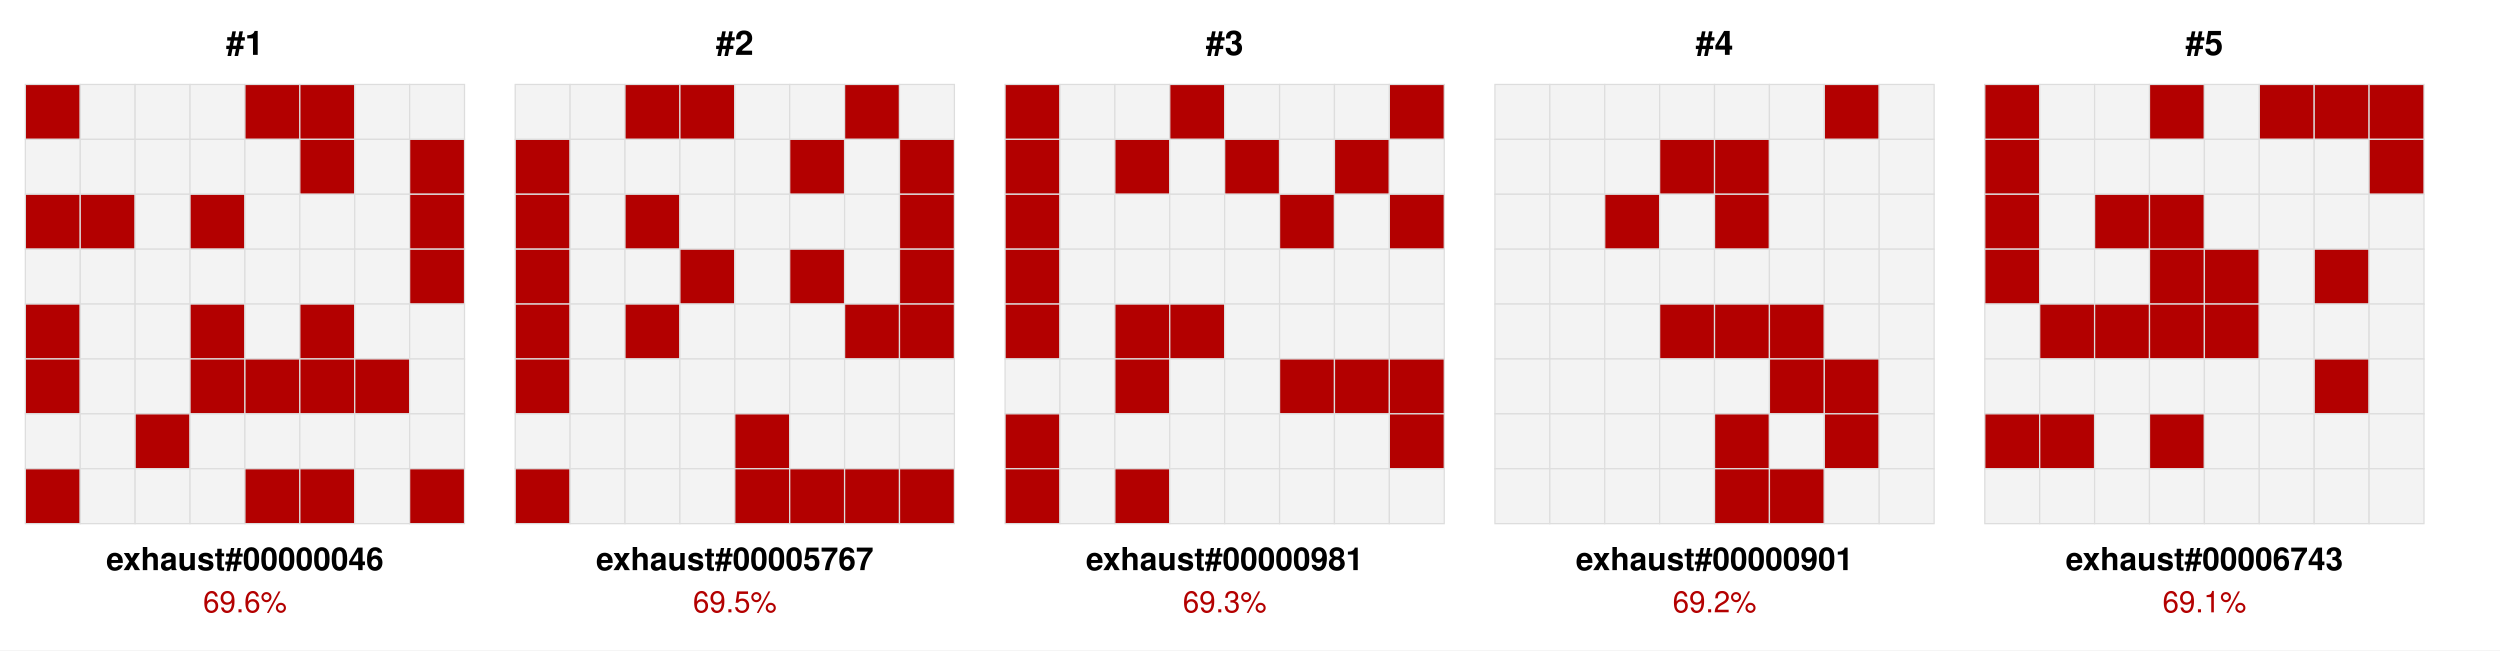
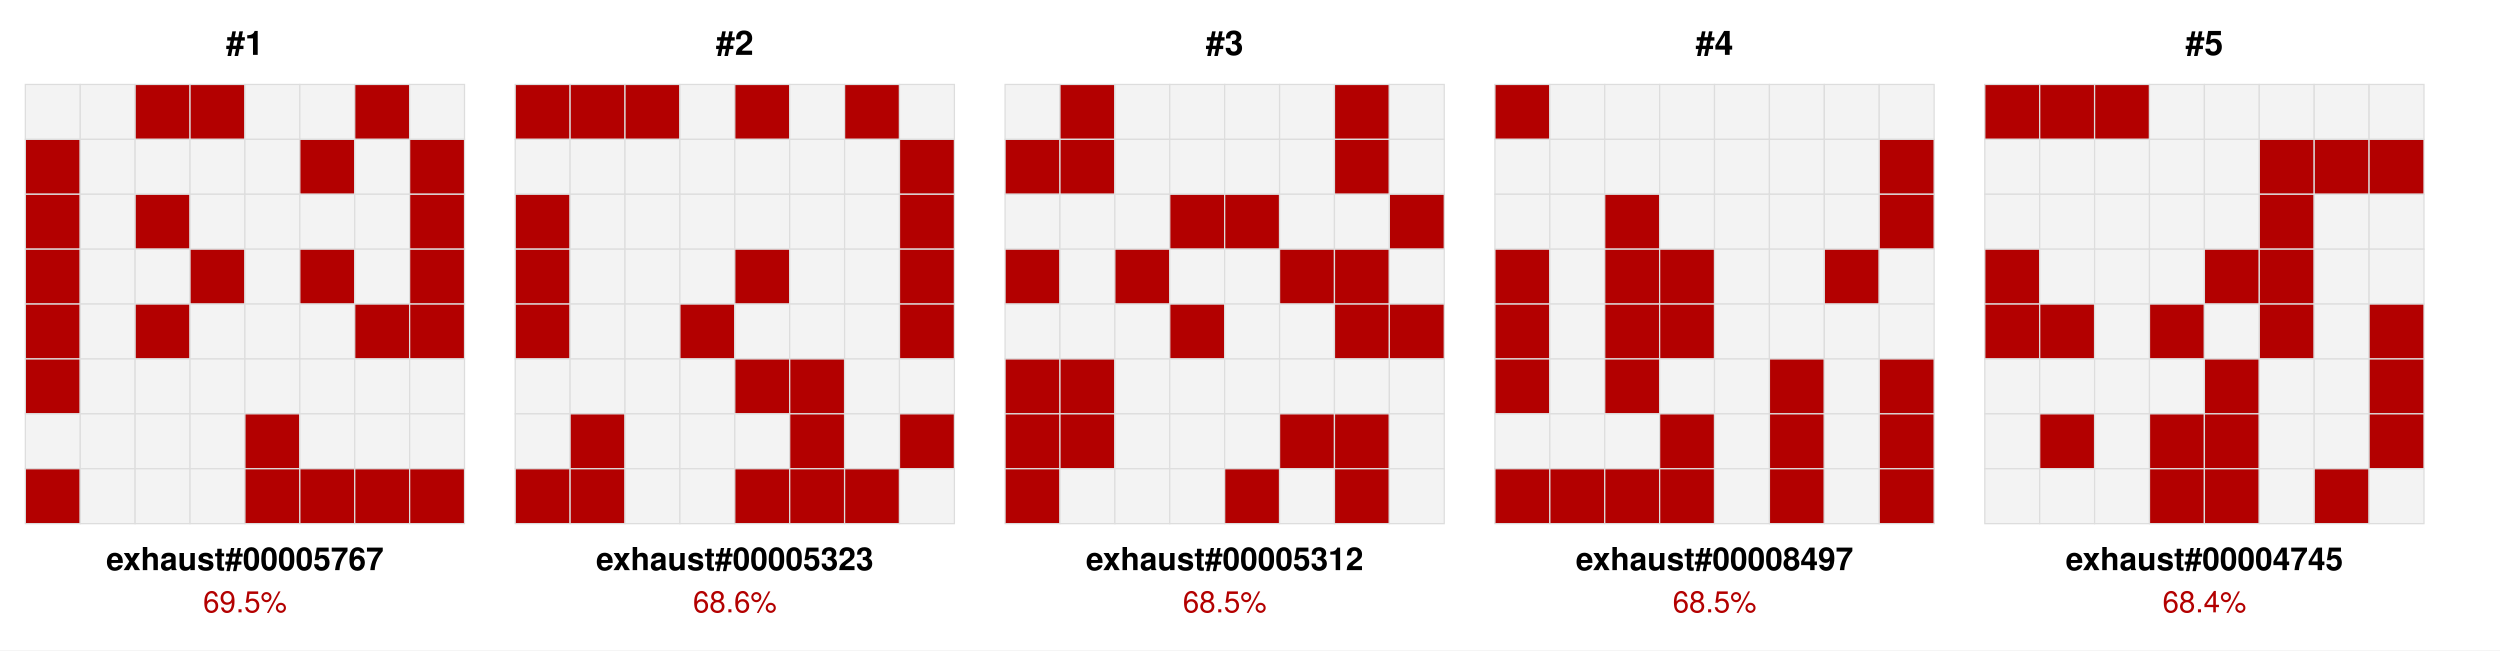
<svg xmlns="http://www.w3.org/2000/svg" width="1184" height="308" viewBox="0 0 1184 308" font-family="Helvetica,Arial,sans-serif">
  <rect width="1184" height="308" fill="white" />
  <text x="116.0" y="26" text-anchor="middle" font-size="16" font-weight="bold">#1</text>
-   <rect x="12" y="40" width="26" height="26" fill="#b30000" stroke="#ddd" stroke-width="0.6" />
+   <rect x="12" y="40" width="26" height="26" fill="#f3f3f3" stroke="#ddd" stroke-width="0.6" />
  <rect x="38" y="40" width="26" height="26" fill="#f3f3f3" stroke="#ddd" stroke-width="0.6" />
-   <rect x="64" y="40" width="26" height="26" fill="#f3f3f3" stroke="#ddd" stroke-width="0.6" />
-   <rect x="90" y="40" width="26" height="26" fill="#f3f3f3" stroke="#ddd" stroke-width="0.6" />
-   <rect x="116" y="40" width="26" height="26" fill="#b30000" stroke="#ddd" stroke-width="0.6" />
-   <rect x="142" y="40" width="26" height="26" fill="#b30000" stroke="#ddd" stroke-width="0.6" />
-   <rect x="168" y="40" width="26" height="26" fill="#f3f3f3" stroke="#ddd" stroke-width="0.6" />
+   <rect x="64" y="40" width="26" height="26" fill="#b30000" stroke="#ddd" stroke-width="0.6" />
+   <rect x="90" y="40" width="26" height="26" fill="#b30000" stroke="#ddd" stroke-width="0.6" />
+   <rect x="116" y="40" width="26" height="26" fill="#f3f3f3" stroke="#ddd" stroke-width="0.6" />
+   <rect x="142" y="40" width="26" height="26" fill="#f3f3f3" stroke="#ddd" stroke-width="0.6" />
+   <rect x="168" y="40" width="26" height="26" fill="#b30000" stroke="#ddd" stroke-width="0.6" />
  <rect x="194" y="40" width="26" height="26" fill="#f3f3f3" stroke="#ddd" stroke-width="0.6" />
-   <rect x="12" y="66" width="26" height="26" fill="#f3f3f3" stroke="#ddd" stroke-width="0.6" />
+   <rect x="12" y="66" width="26" height="26" fill="#b30000" stroke="#ddd" stroke-width="0.6" />
  <rect x="38" y="66" width="26" height="26" fill="#f3f3f3" stroke="#ddd" stroke-width="0.6" />
  <rect x="64" y="66" width="26" height="26" fill="#f3f3f3" stroke="#ddd" stroke-width="0.6" />
  <rect x="90" y="66" width="26" height="26" fill="#f3f3f3" stroke="#ddd" stroke-width="0.6" />
  <rect x="116" y="66" width="26" height="26" fill="#f3f3f3" stroke="#ddd" stroke-width="0.6" />
  <rect x="142" y="66" width="26" height="26" fill="#b30000" stroke="#ddd" stroke-width="0.6" />
  <rect x="168" y="66" width="26" height="26" fill="#f3f3f3" stroke="#ddd" stroke-width="0.6" />
  <rect x="194" y="66" width="26" height="26" fill="#b30000" stroke="#ddd" stroke-width="0.6" />
  <rect x="12" y="92" width="26" height="26" fill="#b30000" stroke="#ddd" stroke-width="0.6" />
-   <rect x="38" y="92" width="26" height="26" fill="#b30000" stroke="#ddd" stroke-width="0.6" />
-   <rect x="64" y="92" width="26" height="26" fill="#f3f3f3" stroke="#ddd" stroke-width="0.6" />
-   <rect x="90" y="92" width="26" height="26" fill="#b30000" stroke="#ddd" stroke-width="0.6" />
+   <rect x="38" y="92" width="26" height="26" fill="#f3f3f3" stroke="#ddd" stroke-width="0.6" />
+   <rect x="64" y="92" width="26" height="26" fill="#b30000" stroke="#ddd" stroke-width="0.6" />
+   <rect x="90" y="92" width="26" height="26" fill="#f3f3f3" stroke="#ddd" stroke-width="0.6" />
  <rect x="116" y="92" width="26" height="26" fill="#f3f3f3" stroke="#ddd" stroke-width="0.6" />
  <rect x="142" y="92" width="26" height="26" fill="#f3f3f3" stroke="#ddd" stroke-width="0.6" />
  <rect x="168" y="92" width="26" height="26" fill="#f3f3f3" stroke="#ddd" stroke-width="0.6" />
  <rect x="194" y="92" width="26" height="26" fill="#b30000" stroke="#ddd" stroke-width="0.6" />
-   <rect x="12" y="118" width="26" height="26" fill="#f3f3f3" stroke="#ddd" stroke-width="0.6" />
+   <rect x="12" y="118" width="26" height="26" fill="#b30000" stroke="#ddd" stroke-width="0.6" />
  <rect x="38" y="118" width="26" height="26" fill="#f3f3f3" stroke="#ddd" stroke-width="0.6" />
  <rect x="64" y="118" width="26" height="26" fill="#f3f3f3" stroke="#ddd" stroke-width="0.6" />
-   <rect x="90" y="118" width="26" height="26" fill="#f3f3f3" stroke="#ddd" stroke-width="0.6" />
+   <rect x="90" y="118" width="26" height="26" fill="#b30000" stroke="#ddd" stroke-width="0.6" />
  <rect x="116" y="118" width="26" height="26" fill="#f3f3f3" stroke="#ddd" stroke-width="0.6" />
-   <rect x="142" y="118" width="26" height="26" fill="#f3f3f3" stroke="#ddd" stroke-width="0.6" />
+   <rect x="142" y="118" width="26" height="26" fill="#b30000" stroke="#ddd" stroke-width="0.6" />
  <rect x="168" y="118" width="26" height="26" fill="#f3f3f3" stroke="#ddd" stroke-width="0.6" />
  <rect x="194" y="118" width="26" height="26" fill="#b30000" stroke="#ddd" stroke-width="0.6" />
  <rect x="12" y="144" width="26" height="26" fill="#b30000" stroke="#ddd" stroke-width="0.6" />
  <rect x="38" y="144" width="26" height="26" fill="#f3f3f3" stroke="#ddd" stroke-width="0.6" />
-   <rect x="64" y="144" width="26" height="26" fill="#f3f3f3" stroke="#ddd" stroke-width="0.6" />
-   <rect x="90" y="144" width="26" height="26" fill="#b30000" stroke="#ddd" stroke-width="0.6" />
+   <rect x="64" y="144" width="26" height="26" fill="#b30000" stroke="#ddd" stroke-width="0.6" />
+   <rect x="90" y="144" width="26" height="26" fill="#f3f3f3" stroke="#ddd" stroke-width="0.6" />
  <rect x="116" y="144" width="26" height="26" fill="#f3f3f3" stroke="#ddd" stroke-width="0.6" />
-   <rect x="142" y="144" width="26" height="26" fill="#b30000" stroke="#ddd" stroke-width="0.6" />
-   <rect x="168" y="144" width="26" height="26" fill="#f3f3f3" stroke="#ddd" stroke-width="0.6" />
-   <rect x="194" y="144" width="26" height="26" fill="#f3f3f3" stroke="#ddd" stroke-width="0.6" />
+   <rect x="142" y="144" width="26" height="26" fill="#f3f3f3" stroke="#ddd" stroke-width="0.6" />
+   <rect x="168" y="144" width="26" height="26" fill="#b30000" stroke="#ddd" stroke-width="0.6" />
+   <rect x="194" y="144" width="26" height="26" fill="#b30000" stroke="#ddd" stroke-width="0.6" />
  <rect x="12" y="170" width="26" height="26" fill="#b30000" stroke="#ddd" stroke-width="0.6" />
  <rect x="38" y="170" width="26" height="26" fill="#f3f3f3" stroke="#ddd" stroke-width="0.6" />
  <rect x="64" y="170" width="26" height="26" fill="#f3f3f3" stroke="#ddd" stroke-width="0.6" />
-   <rect x="90" y="170" width="26" height="26" fill="#b30000" stroke="#ddd" stroke-width="0.6" />
-   <rect x="116" y="170" width="26" height="26" fill="#b30000" stroke="#ddd" stroke-width="0.6" />
-   <rect x="142" y="170" width="26" height="26" fill="#b30000" stroke="#ddd" stroke-width="0.6" />
-   <rect x="168" y="170" width="26" height="26" fill="#b30000" stroke="#ddd" stroke-width="0.6" />
+   <rect x="90" y="170" width="26" height="26" fill="#f3f3f3" stroke="#ddd" stroke-width="0.6" />
+   <rect x="116" y="170" width="26" height="26" fill="#f3f3f3" stroke="#ddd" stroke-width="0.6" />
+   <rect x="142" y="170" width="26" height="26" fill="#f3f3f3" stroke="#ddd" stroke-width="0.6" />
+   <rect x="168" y="170" width="26" height="26" fill="#f3f3f3" stroke="#ddd" stroke-width="0.6" />
  <rect x="194" y="170" width="26" height="26" fill="#f3f3f3" stroke="#ddd" stroke-width="0.6" />
  <rect x="12" y="196" width="26" height="26" fill="#f3f3f3" stroke="#ddd" stroke-width="0.6" />
  <rect x="38" y="196" width="26" height="26" fill="#f3f3f3" stroke="#ddd" stroke-width="0.6" />
-   <rect x="64" y="196" width="26" height="26" fill="#b30000" stroke="#ddd" stroke-width="0.6" />
+   <rect x="64" y="196" width="26" height="26" fill="#f3f3f3" stroke="#ddd" stroke-width="0.6" />
  <rect x="90" y="196" width="26" height="26" fill="#f3f3f3" stroke="#ddd" stroke-width="0.6" />
-   <rect x="116" y="196" width="26" height="26" fill="#f3f3f3" stroke="#ddd" stroke-width="0.6" />
+   <rect x="116" y="196" width="26" height="26" fill="#b30000" stroke="#ddd" stroke-width="0.6" />
  <rect x="142" y="196" width="26" height="26" fill="#f3f3f3" stroke="#ddd" stroke-width="0.6" />
  <rect x="168" y="196" width="26" height="26" fill="#f3f3f3" stroke="#ddd" stroke-width="0.6" />
  <rect x="194" y="196" width="26" height="26" fill="#f3f3f3" stroke="#ddd" stroke-width="0.6" />
  <rect x="12" y="222" width="26" height="26" fill="#b30000" stroke="#ddd" stroke-width="0.6" />
  <rect x="38" y="222" width="26" height="26" fill="#f3f3f3" stroke="#ddd" stroke-width="0.6" />
  <rect x="64" y="222" width="26" height="26" fill="#f3f3f3" stroke="#ddd" stroke-width="0.6" />
  <rect x="90" y="222" width="26" height="26" fill="#f3f3f3" stroke="#ddd" stroke-width="0.6" />
  <rect x="116" y="222" width="26" height="26" fill="#b30000" stroke="#ddd" stroke-width="0.6" />
  <rect x="142" y="222" width="26" height="26" fill="#b30000" stroke="#ddd" stroke-width="0.6" />
-   <rect x="168" y="222" width="26" height="26" fill="#f3f3f3" stroke="#ddd" stroke-width="0.6" />
+   <rect x="168" y="222" width="26" height="26" fill="#b30000" stroke="#ddd" stroke-width="0.6" />
  <rect x="194" y="222" width="26" height="26" fill="#b30000" stroke="#ddd" stroke-width="0.6" />
-   <text x="116.0" y="270" text-anchor="middle" font-size="15" font-weight="bold">exhaust#00000046</text>
-   <text x="116.0" y="290" text-anchor="middle" font-size="14" fill="#b30000">69.6%</text>
+   <text x="116.0" y="270" text-anchor="middle" font-size="15" font-weight="bold">exhaust#00005767</text>
+   <text x="116.0" y="290" text-anchor="middle" font-size="14" fill="#b30000">69.5%</text>
  <text x="348.0" y="26" text-anchor="middle" font-size="16" font-weight="bold">#2</text>
-   <rect x="244" y="40" width="26" height="26" fill="#f3f3f3" stroke="#ddd" stroke-width="0.6" />
-   <rect x="270" y="40" width="26" height="26" fill="#f3f3f3" stroke="#ddd" stroke-width="0.6" />
+   <rect x="244" y="40" width="26" height="26" fill="#b30000" stroke="#ddd" stroke-width="0.6" />
+   <rect x="270" y="40" width="26" height="26" fill="#b30000" stroke="#ddd" stroke-width="0.6" />
  <rect x="296" y="40" width="26" height="26" fill="#b30000" stroke="#ddd" stroke-width="0.6" />
-   <rect x="322" y="40" width="26" height="26" fill="#b30000" stroke="#ddd" stroke-width="0.6" />
-   <rect x="348" y="40" width="26" height="26" fill="#f3f3f3" stroke="#ddd" stroke-width="0.6" />
+   <rect x="322" y="40" width="26" height="26" fill="#f3f3f3" stroke="#ddd" stroke-width="0.6" />
+   <rect x="348" y="40" width="26" height="26" fill="#b30000" stroke="#ddd" stroke-width="0.6" />
  <rect x="374" y="40" width="26" height="26" fill="#f3f3f3" stroke="#ddd" stroke-width="0.6" />
  <rect x="400" y="40" width="26" height="26" fill="#b30000" stroke="#ddd" stroke-width="0.6" />
  <rect x="426" y="40" width="26" height="26" fill="#f3f3f3" stroke="#ddd" stroke-width="0.6" />
-   <rect x="244" y="66" width="26" height="26" fill="#b30000" stroke="#ddd" stroke-width="0.6" />
+   <rect x="244" y="66" width="26" height="26" fill="#f3f3f3" stroke="#ddd" stroke-width="0.6" />
  <rect x="270" y="66" width="26" height="26" fill="#f3f3f3" stroke="#ddd" stroke-width="0.6" />
  <rect x="296" y="66" width="26" height="26" fill="#f3f3f3" stroke="#ddd" stroke-width="0.6" />
  <rect x="322" y="66" width="26" height="26" fill="#f3f3f3" stroke="#ddd" stroke-width="0.6" />
  <rect x="348" y="66" width="26" height="26" fill="#f3f3f3" stroke="#ddd" stroke-width="0.6" />
-   <rect x="374" y="66" width="26" height="26" fill="#b30000" stroke="#ddd" stroke-width="0.6" />
+   <rect x="374" y="66" width="26" height="26" fill="#f3f3f3" stroke="#ddd" stroke-width="0.6" />
  <rect x="400" y="66" width="26" height="26" fill="#f3f3f3" stroke="#ddd" stroke-width="0.6" />
  <rect x="426" y="66" width="26" height="26" fill="#b30000" stroke="#ddd" stroke-width="0.6" />
  <rect x="244" y="92" width="26" height="26" fill="#b30000" stroke="#ddd" stroke-width="0.6" />
  <rect x="270" y="92" width="26" height="26" fill="#f3f3f3" stroke="#ddd" stroke-width="0.6" />
-   <rect x="296" y="92" width="26" height="26" fill="#b30000" stroke="#ddd" stroke-width="0.6" />
+   <rect x="296" y="92" width="26" height="26" fill="#f3f3f3" stroke="#ddd" stroke-width="0.6" />
  <rect x="322" y="92" width="26" height="26" fill="#f3f3f3" stroke="#ddd" stroke-width="0.6" />
  <rect x="348" y="92" width="26" height="26" fill="#f3f3f3" stroke="#ddd" stroke-width="0.6" />
  <rect x="374" y="92" width="26" height="26" fill="#f3f3f3" stroke="#ddd" stroke-width="0.6" />
  <rect x="400" y="92" width="26" height="26" fill="#f3f3f3" stroke="#ddd" stroke-width="0.6" />
  <rect x="426" y="92" width="26" height="26" fill="#b30000" stroke="#ddd" stroke-width="0.6" />
  <rect x="244" y="118" width="26" height="26" fill="#b30000" stroke="#ddd" stroke-width="0.6" />
  <rect x="270" y="118" width="26" height="26" fill="#f3f3f3" stroke="#ddd" stroke-width="0.6" />
  <rect x="296" y="118" width="26" height="26" fill="#f3f3f3" stroke="#ddd" stroke-width="0.6" />
-   <rect x="322" y="118" width="26" height="26" fill="#b30000" stroke="#ddd" stroke-width="0.6" />
-   <rect x="348" y="118" width="26" height="26" fill="#f3f3f3" stroke="#ddd" stroke-width="0.6" />
-   <rect x="374" y="118" width="26" height="26" fill="#b30000" stroke="#ddd" stroke-width="0.6" />
+   <rect x="322" y="118" width="26" height="26" fill="#f3f3f3" stroke="#ddd" stroke-width="0.6" />
+   <rect x="348" y="118" width="26" height="26" fill="#b30000" stroke="#ddd" stroke-width="0.6" />
+   <rect x="374" y="118" width="26" height="26" fill="#f3f3f3" stroke="#ddd" stroke-width="0.6" />
  <rect x="400" y="118" width="26" height="26" fill="#f3f3f3" stroke="#ddd" stroke-width="0.6" />
  <rect x="426" y="118" width="26" height="26" fill="#b30000" stroke="#ddd" stroke-width="0.6" />
  <rect x="244" y="144" width="26" height="26" fill="#b30000" stroke="#ddd" stroke-width="0.6" />
  <rect x="270" y="144" width="26" height="26" fill="#f3f3f3" stroke="#ddd" stroke-width="0.6" />
-   <rect x="296" y="144" width="26" height="26" fill="#b30000" stroke="#ddd" stroke-width="0.6" />
-   <rect x="322" y="144" width="26" height="26" fill="#f3f3f3" stroke="#ddd" stroke-width="0.6" />
+   <rect x="296" y="144" width="26" height="26" fill="#f3f3f3" stroke="#ddd" stroke-width="0.6" />
+   <rect x="322" y="144" width="26" height="26" fill="#b30000" stroke="#ddd" stroke-width="0.6" />
  <rect x="348" y="144" width="26" height="26" fill="#f3f3f3" stroke="#ddd" stroke-width="0.6" />
  <rect x="374" y="144" width="26" height="26" fill="#f3f3f3" stroke="#ddd" stroke-width="0.6" />
-   <rect x="400" y="144" width="26" height="26" fill="#b30000" stroke="#ddd" stroke-width="0.6" />
+   <rect x="400" y="144" width="26" height="26" fill="#f3f3f3" stroke="#ddd" stroke-width="0.6" />
  <rect x="426" y="144" width="26" height="26" fill="#b30000" stroke="#ddd" stroke-width="0.6" />
-   <rect x="244" y="170" width="26" height="26" fill="#b30000" stroke="#ddd" stroke-width="0.6" />
+   <rect x="244" y="170" width="26" height="26" fill="#f3f3f3" stroke="#ddd" stroke-width="0.6" />
  <rect x="270" y="170" width="26" height="26" fill="#f3f3f3" stroke="#ddd" stroke-width="0.6" />
  <rect x="296" y="170" width="26" height="26" fill="#f3f3f3" stroke="#ddd" stroke-width="0.6" />
  <rect x="322" y="170" width="26" height="26" fill="#f3f3f3" stroke="#ddd" stroke-width="0.6" />
-   <rect x="348" y="170" width="26" height="26" fill="#f3f3f3" stroke="#ddd" stroke-width="0.6" />
-   <rect x="374" y="170" width="26" height="26" fill="#f3f3f3" stroke="#ddd" stroke-width="0.6" />
+   <rect x="348" y="170" width="26" height="26" fill="#b30000" stroke="#ddd" stroke-width="0.6" />
+   <rect x="374" y="170" width="26" height="26" fill="#b30000" stroke="#ddd" stroke-width="0.6" />
  <rect x="400" y="170" width="26" height="26" fill="#f3f3f3" stroke="#ddd" stroke-width="0.6" />
  <rect x="426" y="170" width="26" height="26" fill="#f3f3f3" stroke="#ddd" stroke-width="0.6" />
  <rect x="244" y="196" width="26" height="26" fill="#f3f3f3" stroke="#ddd" stroke-width="0.6" />
-   <rect x="270" y="196" width="26" height="26" fill="#f3f3f3" stroke="#ddd" stroke-width="0.6" />
+   <rect x="270" y="196" width="26" height="26" fill="#b30000" stroke="#ddd" stroke-width="0.6" />
  <rect x="296" y="196" width="26" height="26" fill="#f3f3f3" stroke="#ddd" stroke-width="0.6" />
  <rect x="322" y="196" width="26" height="26" fill="#f3f3f3" stroke="#ddd" stroke-width="0.6" />
-   <rect x="348" y="196" width="26" height="26" fill="#b30000" stroke="#ddd" stroke-width="0.6" />
-   <rect x="374" y="196" width="26" height="26" fill="#f3f3f3" stroke="#ddd" stroke-width="0.6" />
+   <rect x="348" y="196" width="26" height="26" fill="#f3f3f3" stroke="#ddd" stroke-width="0.6" />
+   <rect x="374" y="196" width="26" height="26" fill="#b30000" stroke="#ddd" stroke-width="0.6" />
  <rect x="400" y="196" width="26" height="26" fill="#f3f3f3" stroke="#ddd" stroke-width="0.6" />
-   <rect x="426" y="196" width="26" height="26" fill="#f3f3f3" stroke="#ddd" stroke-width="0.6" />
+   <rect x="426" y="196" width="26" height="26" fill="#b30000" stroke="#ddd" stroke-width="0.6" />
  <rect x="244" y="222" width="26" height="26" fill="#b30000" stroke="#ddd" stroke-width="0.6" />
-   <rect x="270" y="222" width="26" height="26" fill="#f3f3f3" stroke="#ddd" stroke-width="0.6" />
+   <rect x="270" y="222" width="26" height="26" fill="#b30000" stroke="#ddd" stroke-width="0.6" />
  <rect x="296" y="222" width="26" height="26" fill="#f3f3f3" stroke="#ddd" stroke-width="0.6" />
  <rect x="322" y="222" width="26" height="26" fill="#f3f3f3" stroke="#ddd" stroke-width="0.6" />
  <rect x="348" y="222" width="26" height="26" fill="#b30000" stroke="#ddd" stroke-width="0.6" />
  <rect x="374" y="222" width="26" height="26" fill="#b30000" stroke="#ddd" stroke-width="0.6" />
  <rect x="400" y="222" width="26" height="26" fill="#b30000" stroke="#ddd" stroke-width="0.6" />
-   <rect x="426" y="222" width="26" height="26" fill="#b30000" stroke="#ddd" stroke-width="0.6" />
-   <text x="348.0" y="270" text-anchor="middle" font-size="15" font-weight="bold">exhaust#00005767</text>
-   <text x="348.0" y="290" text-anchor="middle" font-size="14" fill="#b30000">69.5%</text>
+   <rect x="426" y="222" width="26" height="26" fill="#f3f3f3" stroke="#ddd" stroke-width="0.6" />
+   <text x="348.0" y="270" text-anchor="middle" font-size="15" font-weight="bold">exhaust#00005323</text>
+   <text x="348.0" y="290" text-anchor="middle" font-size="14" fill="#b30000">68.6%</text>
  <text x="580.0" y="26" text-anchor="middle" font-size="16" font-weight="bold">#3</text>
-   <rect x="476" y="40" width="26" height="26" fill="#b30000" stroke="#ddd" stroke-width="0.6" />
-   <rect x="502" y="40" width="26" height="26" fill="#f3f3f3" stroke="#ddd" stroke-width="0.6" />
+   <rect x="476" y="40" width="26" height="26" fill="#f3f3f3" stroke="#ddd" stroke-width="0.6" />
+   <rect x="502" y="40" width="26" height="26" fill="#b30000" stroke="#ddd" stroke-width="0.6" />
  <rect x="528" y="40" width="26" height="26" fill="#f3f3f3" stroke="#ddd" stroke-width="0.6" />
-   <rect x="554" y="40" width="26" height="26" fill="#b30000" stroke="#ddd" stroke-width="0.6" />
+   <rect x="554" y="40" width="26" height="26" fill="#f3f3f3" stroke="#ddd" stroke-width="0.6" />
  <rect x="580" y="40" width="26" height="26" fill="#f3f3f3" stroke="#ddd" stroke-width="0.6" />
  <rect x="606" y="40" width="26" height="26" fill="#f3f3f3" stroke="#ddd" stroke-width="0.6" />
-   <rect x="632" y="40" width="26" height="26" fill="#f3f3f3" stroke="#ddd" stroke-width="0.6" />
-   <rect x="658" y="40" width="26" height="26" fill="#b30000" stroke="#ddd" stroke-width="0.6" />
+   <rect x="632" y="40" width="26" height="26" fill="#b30000" stroke="#ddd" stroke-width="0.6" />
+   <rect x="658" y="40" width="26" height="26" fill="#f3f3f3" stroke="#ddd" stroke-width="0.6" />
  <rect x="476" y="66" width="26" height="26" fill="#b30000" stroke="#ddd" stroke-width="0.6" />
-   <rect x="502" y="66" width="26" height="26" fill="#f3f3f3" stroke="#ddd" stroke-width="0.6" />
-   <rect x="528" y="66" width="26" height="26" fill="#b30000" stroke="#ddd" stroke-width="0.6" />
+   <rect x="502" y="66" width="26" height="26" fill="#b30000" stroke="#ddd" stroke-width="0.6" />
+   <rect x="528" y="66" width="26" height="26" fill="#f3f3f3" stroke="#ddd" stroke-width="0.6" />
  <rect x="554" y="66" width="26" height="26" fill="#f3f3f3" stroke="#ddd" stroke-width="0.6" />
-   <rect x="580" y="66" width="26" height="26" fill="#b30000" stroke="#ddd" stroke-width="0.6" />
+   <rect x="580" y="66" width="26" height="26" fill="#f3f3f3" stroke="#ddd" stroke-width="0.6" />
  <rect x="606" y="66" width="26" height="26" fill="#f3f3f3" stroke="#ddd" stroke-width="0.6" />
  <rect x="632" y="66" width="26" height="26" fill="#b30000" stroke="#ddd" stroke-width="0.6" />
  <rect x="658" y="66" width="26" height="26" fill="#f3f3f3" stroke="#ddd" stroke-width="0.6" />
-   <rect x="476" y="92" width="26" height="26" fill="#b30000" stroke="#ddd" stroke-width="0.6" />
+   <rect x="476" y="92" width="26" height="26" fill="#f3f3f3" stroke="#ddd" stroke-width="0.6" />
  <rect x="502" y="92" width="26" height="26" fill="#f3f3f3" stroke="#ddd" stroke-width="0.6" />
  <rect x="528" y="92" width="26" height="26" fill="#f3f3f3" stroke="#ddd" stroke-width="0.6" />
-   <rect x="554" y="92" width="26" height="26" fill="#f3f3f3" stroke="#ddd" stroke-width="0.6" />
-   <rect x="580" y="92" width="26" height="26" fill="#f3f3f3" stroke="#ddd" stroke-width="0.6" />
-   <rect x="606" y="92" width="26" height="26" fill="#b30000" stroke="#ddd" stroke-width="0.6" />
+   <rect x="554" y="92" width="26" height="26" fill="#b30000" stroke="#ddd" stroke-width="0.6" />
+   <rect x="580" y="92" width="26" height="26" fill="#b30000" stroke="#ddd" stroke-width="0.6" />
+   <rect x="606" y="92" width="26" height="26" fill="#f3f3f3" stroke="#ddd" stroke-width="0.6" />
  <rect x="632" y="92" width="26" height="26" fill="#f3f3f3" stroke="#ddd" stroke-width="0.6" />
  <rect x="658" y="92" width="26" height="26" fill="#b30000" stroke="#ddd" stroke-width="0.6" />
  <rect x="476" y="118" width="26" height="26" fill="#b30000" stroke="#ddd" stroke-width="0.6" />
  <rect x="502" y="118" width="26" height="26" fill="#f3f3f3" stroke="#ddd" stroke-width="0.6" />
-   <rect x="528" y="118" width="26" height="26" fill="#f3f3f3" stroke="#ddd" stroke-width="0.6" />
+   <rect x="528" y="118" width="26" height="26" fill="#b30000" stroke="#ddd" stroke-width="0.6" />
  <rect x="554" y="118" width="26" height="26" fill="#f3f3f3" stroke="#ddd" stroke-width="0.6" />
  <rect x="580" y="118" width="26" height="26" fill="#f3f3f3" stroke="#ddd" stroke-width="0.6" />
-   <rect x="606" y="118" width="26" height="26" fill="#f3f3f3" stroke="#ddd" stroke-width="0.6" />
-   <rect x="632" y="118" width="26" height="26" fill="#f3f3f3" stroke="#ddd" stroke-width="0.6" />
+   <rect x="606" y="118" width="26" height="26" fill="#b30000" stroke="#ddd" stroke-width="0.6" />
+   <rect x="632" y="118" width="26" height="26" fill="#b30000" stroke="#ddd" stroke-width="0.6" />
  <rect x="658" y="118" width="26" height="26" fill="#f3f3f3" stroke="#ddd" stroke-width="0.6" />
-   <rect x="476" y="144" width="26" height="26" fill="#b30000" stroke="#ddd" stroke-width="0.6" />
+   <rect x="476" y="144" width="26" height="26" fill="#f3f3f3" stroke="#ddd" stroke-width="0.6" />
  <rect x="502" y="144" width="26" height="26" fill="#f3f3f3" stroke="#ddd" stroke-width="0.6" />
-   <rect x="528" y="144" width="26" height="26" fill="#b30000" stroke="#ddd" stroke-width="0.6" />
+   <rect x="528" y="144" width="26" height="26" fill="#f3f3f3" stroke="#ddd" stroke-width="0.6" />
  <rect x="554" y="144" width="26" height="26" fill="#b30000" stroke="#ddd" stroke-width="0.6" />
  <rect x="580" y="144" width="26" height="26" fill="#f3f3f3" stroke="#ddd" stroke-width="0.6" />
  <rect x="606" y="144" width="26" height="26" fill="#f3f3f3" stroke="#ddd" stroke-width="0.6" />
-   <rect x="632" y="144" width="26" height="26" fill="#f3f3f3" stroke="#ddd" stroke-width="0.6" />
-   <rect x="658" y="144" width="26" height="26" fill="#f3f3f3" stroke="#ddd" stroke-width="0.6" />
-   <rect x="476" y="170" width="26" height="26" fill="#f3f3f3" stroke="#ddd" stroke-width="0.6" />
-   <rect x="502" y="170" width="26" height="26" fill="#f3f3f3" stroke="#ddd" stroke-width="0.6" />
-   <rect x="528" y="170" width="26" height="26" fill="#b30000" stroke="#ddd" stroke-width="0.6" />
+   <rect x="632" y="144" width="26" height="26" fill="#b30000" stroke="#ddd" stroke-width="0.6" />
+   <rect x="658" y="144" width="26" height="26" fill="#b30000" stroke="#ddd" stroke-width="0.6" />
+   <rect x="476" y="170" width="26" height="26" fill="#b30000" stroke="#ddd" stroke-width="0.6" />
+   <rect x="502" y="170" width="26" height="26" fill="#b30000" stroke="#ddd" stroke-width="0.6" />
+   <rect x="528" y="170" width="26" height="26" fill="#f3f3f3" stroke="#ddd" stroke-width="0.6" />
  <rect x="554" y="170" width="26" height="26" fill="#f3f3f3" stroke="#ddd" stroke-width="0.6" />
  <rect x="580" y="170" width="26" height="26" fill="#f3f3f3" stroke="#ddd" stroke-width="0.6" />
-   <rect x="606" y="170" width="26" height="26" fill="#b30000" stroke="#ddd" stroke-width="0.6" />
-   <rect x="632" y="170" width="26" height="26" fill="#b30000" stroke="#ddd" stroke-width="0.6" />
-   <rect x="658" y="170" width="26" height="26" fill="#b30000" stroke="#ddd" stroke-width="0.6" />
+   <rect x="606" y="170" width="26" height="26" fill="#f3f3f3" stroke="#ddd" stroke-width="0.6" />
+   <rect x="632" y="170" width="26" height="26" fill="#f3f3f3" stroke="#ddd" stroke-width="0.6" />
+   <rect x="658" y="170" width="26" height="26" fill="#f3f3f3" stroke="#ddd" stroke-width="0.6" />
  <rect x="476" y="196" width="26" height="26" fill="#b30000" stroke="#ddd" stroke-width="0.6" />
-   <rect x="502" y="196" width="26" height="26" fill="#f3f3f3" stroke="#ddd" stroke-width="0.6" />
+   <rect x="502" y="196" width="26" height="26" fill="#b30000" stroke="#ddd" stroke-width="0.6" />
  <rect x="528" y="196" width="26" height="26" fill="#f3f3f3" stroke="#ddd" stroke-width="0.6" />
  <rect x="554" y="196" width="26" height="26" fill="#f3f3f3" stroke="#ddd" stroke-width="0.6" />
  <rect x="580" y="196" width="26" height="26" fill="#f3f3f3" stroke="#ddd" stroke-width="0.6" />
-   <rect x="606" y="196" width="26" height="26" fill="#f3f3f3" stroke="#ddd" stroke-width="0.6" />
-   <rect x="632" y="196" width="26" height="26" fill="#f3f3f3" stroke="#ddd" stroke-width="0.6" />
-   <rect x="658" y="196" width="26" height="26" fill="#b30000" stroke="#ddd" stroke-width="0.6" />
+   <rect x="606" y="196" width="26" height="26" fill="#b30000" stroke="#ddd" stroke-width="0.6" />
+   <rect x="632" y="196" width="26" height="26" fill="#b30000" stroke="#ddd" stroke-width="0.6" />
+   <rect x="658" y="196" width="26" height="26" fill="#f3f3f3" stroke="#ddd" stroke-width="0.6" />
  <rect x="476" y="222" width="26" height="26" fill="#b30000" stroke="#ddd" stroke-width="0.6" />
  <rect x="502" y="222" width="26" height="26" fill="#f3f3f3" stroke="#ddd" stroke-width="0.6" />
-   <rect x="528" y="222" width="26" height="26" fill="#b30000" stroke="#ddd" stroke-width="0.6" />
+   <rect x="528" y="222" width="26" height="26" fill="#f3f3f3" stroke="#ddd" stroke-width="0.6" />
  <rect x="554" y="222" width="26" height="26" fill="#f3f3f3" stroke="#ddd" stroke-width="0.6" />
-   <rect x="580" y="222" width="26" height="26" fill="#f3f3f3" stroke="#ddd" stroke-width="0.6" />
+   <rect x="580" y="222" width="26" height="26" fill="#b30000" stroke="#ddd" stroke-width="0.6" />
  <rect x="606" y="222" width="26" height="26" fill="#f3f3f3" stroke="#ddd" stroke-width="0.6" />
-   <rect x="632" y="222" width="26" height="26" fill="#f3f3f3" stroke="#ddd" stroke-width="0.6" />
+   <rect x="632" y="222" width="26" height="26" fill="#b30000" stroke="#ddd" stroke-width="0.6" />
  <rect x="658" y="222" width="26" height="26" fill="#f3f3f3" stroke="#ddd" stroke-width="0.6" />
-   <text x="580.0" y="270" text-anchor="middle" font-size="15" font-weight="bold">exhaust#00000981</text>
-   <text x="580.0" y="290" text-anchor="middle" font-size="14" fill="#b30000">69.3%</text>
+   <text x="580.0" y="270" text-anchor="middle" font-size="15" font-weight="bold">exhaust#00005312</text>
+   <text x="580.0" y="290" text-anchor="middle" font-size="14" fill="#b30000">68.5%</text>
  <text x="812.0" y="26" text-anchor="middle" font-size="16" font-weight="bold">#4</text>
-   <rect x="708" y="40" width="26" height="26" fill="#f3f3f3" stroke="#ddd" stroke-width="0.6" />
+   <rect x="708" y="40" width="26" height="26" fill="#b30000" stroke="#ddd" stroke-width="0.6" />
  <rect x="734" y="40" width="26" height="26" fill="#f3f3f3" stroke="#ddd" stroke-width="0.6" />
  <rect x="760" y="40" width="26" height="26" fill="#f3f3f3" stroke="#ddd" stroke-width="0.6" />
  <rect x="786" y="40" width="26" height="26" fill="#f3f3f3" stroke="#ddd" stroke-width="0.6" />
  <rect x="812" y="40" width="26" height="26" fill="#f3f3f3" stroke="#ddd" stroke-width="0.6" />
  <rect x="838" y="40" width="26" height="26" fill="#f3f3f3" stroke="#ddd" stroke-width="0.6" />
-   <rect x="864" y="40" width="26" height="26" fill="#b30000" stroke="#ddd" stroke-width="0.6" />
+   <rect x="864" y="40" width="26" height="26" fill="#f3f3f3" stroke="#ddd" stroke-width="0.6" />
  <rect x="890" y="40" width="26" height="26" fill="#f3f3f3" stroke="#ddd" stroke-width="0.6" />
  <rect x="708" y="66" width="26" height="26" fill="#f3f3f3" stroke="#ddd" stroke-width="0.6" />
  <rect x="734" y="66" width="26" height="26" fill="#f3f3f3" stroke="#ddd" stroke-width="0.6" />
  <rect x="760" y="66" width="26" height="26" fill="#f3f3f3" stroke="#ddd" stroke-width="0.6" />
-   <rect x="786" y="66" width="26" height="26" fill="#b30000" stroke="#ddd" stroke-width="0.6" />
-   <rect x="812" y="66" width="26" height="26" fill="#b30000" stroke="#ddd" stroke-width="0.6" />
+   <rect x="786" y="66" width="26" height="26" fill="#f3f3f3" stroke="#ddd" stroke-width="0.6" />
+   <rect x="812" y="66" width="26" height="26" fill="#f3f3f3" stroke="#ddd" stroke-width="0.6" />
  <rect x="838" y="66" width="26" height="26" fill="#f3f3f3" stroke="#ddd" stroke-width="0.6" />
  <rect x="864" y="66" width="26" height="26" fill="#f3f3f3" stroke="#ddd" stroke-width="0.6" />
-   <rect x="890" y="66" width="26" height="26" fill="#f3f3f3" stroke="#ddd" stroke-width="0.6" />
+   <rect x="890" y="66" width="26" height="26" fill="#b30000" stroke="#ddd" stroke-width="0.6" />
  <rect x="708" y="92" width="26" height="26" fill="#f3f3f3" stroke="#ddd" stroke-width="0.6" />
  <rect x="734" y="92" width="26" height="26" fill="#f3f3f3" stroke="#ddd" stroke-width="0.6" />
  <rect x="760" y="92" width="26" height="26" fill="#b30000" stroke="#ddd" stroke-width="0.6" />
  <rect x="786" y="92" width="26" height="26" fill="#f3f3f3" stroke="#ddd" stroke-width="0.6" />
-   <rect x="812" y="92" width="26" height="26" fill="#b30000" stroke="#ddd" stroke-width="0.6" />
+   <rect x="812" y="92" width="26" height="26" fill="#f3f3f3" stroke="#ddd" stroke-width="0.6" />
  <rect x="838" y="92" width="26" height="26" fill="#f3f3f3" stroke="#ddd" stroke-width="0.6" />
  <rect x="864" y="92" width="26" height="26" fill="#f3f3f3" stroke="#ddd" stroke-width="0.6" />
-   <rect x="890" y="92" width="26" height="26" fill="#f3f3f3" stroke="#ddd" stroke-width="0.6" />
-   <rect x="708" y="118" width="26" height="26" fill="#f3f3f3" stroke="#ddd" stroke-width="0.6" />
+   <rect x="890" y="92" width="26" height="26" fill="#b30000" stroke="#ddd" stroke-width="0.6" />
+   <rect x="708" y="118" width="26" height="26" fill="#b30000" stroke="#ddd" stroke-width="0.6" />
  <rect x="734" y="118" width="26" height="26" fill="#f3f3f3" stroke="#ddd" stroke-width="0.6" />
-   <rect x="760" y="118" width="26" height="26" fill="#f3f3f3" stroke="#ddd" stroke-width="0.6" />
-   <rect x="786" y="118" width="26" height="26" fill="#f3f3f3" stroke="#ddd" stroke-width="0.6" />
+   <rect x="760" y="118" width="26" height="26" fill="#b30000" stroke="#ddd" stroke-width="0.6" />
+   <rect x="786" y="118" width="26" height="26" fill="#b30000" stroke="#ddd" stroke-width="0.6" />
  <rect x="812" y="118" width="26" height="26" fill="#f3f3f3" stroke="#ddd" stroke-width="0.6" />
  <rect x="838" y="118" width="26" height="26" fill="#f3f3f3" stroke="#ddd" stroke-width="0.6" />
-   <rect x="864" y="118" width="26" height="26" fill="#f3f3f3" stroke="#ddd" stroke-width="0.6" />
+   <rect x="864" y="118" width="26" height="26" fill="#b30000" stroke="#ddd" stroke-width="0.6" />
  <rect x="890" y="118" width="26" height="26" fill="#f3f3f3" stroke="#ddd" stroke-width="0.6" />
-   <rect x="708" y="144" width="26" height="26" fill="#f3f3f3" stroke="#ddd" stroke-width="0.6" />
+   <rect x="708" y="144" width="26" height="26" fill="#b30000" stroke="#ddd" stroke-width="0.6" />
  <rect x="734" y="144" width="26" height="26" fill="#f3f3f3" stroke="#ddd" stroke-width="0.6" />
-   <rect x="760" y="144" width="26" height="26" fill="#f3f3f3" stroke="#ddd" stroke-width="0.6" />
+   <rect x="760" y="144" width="26" height="26" fill="#b30000" stroke="#ddd" stroke-width="0.6" />
  <rect x="786" y="144" width="26" height="26" fill="#b30000" stroke="#ddd" stroke-width="0.6" />
-   <rect x="812" y="144" width="26" height="26" fill="#b30000" stroke="#ddd" stroke-width="0.6" />
-   <rect x="838" y="144" width="26" height="26" fill="#b30000" stroke="#ddd" stroke-width="0.6" />
+   <rect x="812" y="144" width="26" height="26" fill="#f3f3f3" stroke="#ddd" stroke-width="0.6" />
+   <rect x="838" y="144" width="26" height="26" fill="#f3f3f3" stroke="#ddd" stroke-width="0.6" />
  <rect x="864" y="144" width="26" height="26" fill="#f3f3f3" stroke="#ddd" stroke-width="0.6" />
  <rect x="890" y="144" width="26" height="26" fill="#f3f3f3" stroke="#ddd" stroke-width="0.6" />
-   <rect x="708" y="170" width="26" height="26" fill="#f3f3f3" stroke="#ddd" stroke-width="0.6" />
+   <rect x="708" y="170" width="26" height="26" fill="#b30000" stroke="#ddd" stroke-width="0.6" />
  <rect x="734" y="170" width="26" height="26" fill="#f3f3f3" stroke="#ddd" stroke-width="0.6" />
-   <rect x="760" y="170" width="26" height="26" fill="#f3f3f3" stroke="#ddd" stroke-width="0.6" />
+   <rect x="760" y="170" width="26" height="26" fill="#b30000" stroke="#ddd" stroke-width="0.6" />
  <rect x="786" y="170" width="26" height="26" fill="#f3f3f3" stroke="#ddd" stroke-width="0.6" />
  <rect x="812" y="170" width="26" height="26" fill="#f3f3f3" stroke="#ddd" stroke-width="0.6" />
  <rect x="838" y="170" width="26" height="26" fill="#b30000" stroke="#ddd" stroke-width="0.6" />
-   <rect x="864" y="170" width="26" height="26" fill="#b30000" stroke="#ddd" stroke-width="0.6" />
-   <rect x="890" y="170" width="26" height="26" fill="#f3f3f3" stroke="#ddd" stroke-width="0.6" />
+   <rect x="864" y="170" width="26" height="26" fill="#f3f3f3" stroke="#ddd" stroke-width="0.6" />
+   <rect x="890" y="170" width="26" height="26" fill="#b30000" stroke="#ddd" stroke-width="0.6" />
  <rect x="708" y="196" width="26" height="26" fill="#f3f3f3" stroke="#ddd" stroke-width="0.6" />
  <rect x="734" y="196" width="26" height="26" fill="#f3f3f3" stroke="#ddd" stroke-width="0.6" />
  <rect x="760" y="196" width="26" height="26" fill="#f3f3f3" stroke="#ddd" stroke-width="0.6" />
-   <rect x="786" y="196" width="26" height="26" fill="#f3f3f3" stroke="#ddd" stroke-width="0.6" />
-   <rect x="812" y="196" width="26" height="26" fill="#b30000" stroke="#ddd" stroke-width="0.6" />
-   <rect x="838" y="196" width="26" height="26" fill="#f3f3f3" stroke="#ddd" stroke-width="0.6" />
-   <rect x="864" y="196" width="26" height="26" fill="#b30000" stroke="#ddd" stroke-width="0.6" />
-   <rect x="890" y="196" width="26" height="26" fill="#f3f3f3" stroke="#ddd" stroke-width="0.6" />
-   <rect x="708" y="222" width="26" height="26" fill="#f3f3f3" stroke="#ddd" stroke-width="0.6" />
-   <rect x="734" y="222" width="26" height="26" fill="#f3f3f3" stroke="#ddd" stroke-width="0.6" />
-   <rect x="760" y="222" width="26" height="26" fill="#f3f3f3" stroke="#ddd" stroke-width="0.6" />
-   <rect x="786" y="222" width="26" height="26" fill="#f3f3f3" stroke="#ddd" stroke-width="0.6" />
-   <rect x="812" y="222" width="26" height="26" fill="#b30000" stroke="#ddd" stroke-width="0.6" />
+   <rect x="786" y="196" width="26" height="26" fill="#b30000" stroke="#ddd" stroke-width="0.6" />
+   <rect x="812" y="196" width="26" height="26" fill="#f3f3f3" stroke="#ddd" stroke-width="0.6" />
+   <rect x="838" y="196" width="26" height="26" fill="#b30000" stroke="#ddd" stroke-width="0.6" />
+   <rect x="864" y="196" width="26" height="26" fill="#f3f3f3" stroke="#ddd" stroke-width="0.6" />
+   <rect x="890" y="196" width="26" height="26" fill="#b30000" stroke="#ddd" stroke-width="0.6" />
+   <rect x="708" y="222" width="26" height="26" fill="#b30000" stroke="#ddd" stroke-width="0.6" />
+   <rect x="734" y="222" width="26" height="26" fill="#b30000" stroke="#ddd" stroke-width="0.6" />
+   <rect x="760" y="222" width="26" height="26" fill="#b30000" stroke="#ddd" stroke-width="0.6" />
+   <rect x="786" y="222" width="26" height="26" fill="#b30000" stroke="#ddd" stroke-width="0.6" />
+   <rect x="812" y="222" width="26" height="26" fill="#f3f3f3" stroke="#ddd" stroke-width="0.6" />
  <rect x="838" y="222" width="26" height="26" fill="#b30000" stroke="#ddd" stroke-width="0.6" />
  <rect x="864" y="222" width="26" height="26" fill="#f3f3f3" stroke="#ddd" stroke-width="0.6" />
-   <rect x="890" y="222" width="26" height="26" fill="#f3f3f3" stroke="#ddd" stroke-width="0.6" />
-   <text x="812.0" y="270" text-anchor="middle" font-size="15" font-weight="bold">exhaust#00000901</text>
-   <text x="812.0" y="290" text-anchor="middle" font-size="14" fill="#b30000">69.2%</text>
+   <rect x="890" y="222" width="26" height="26" fill="#b30000" stroke="#ddd" stroke-width="0.6" />
+   <text x="812.0" y="270" text-anchor="middle" font-size="15" font-weight="bold">exhaust#00008497</text>
+   <text x="812.0" y="290" text-anchor="middle" font-size="14" fill="#b30000">68.5%</text>
  <text x="1044.0" y="26" text-anchor="middle" font-size="16" font-weight="bold">#5</text>
  <rect x="940" y="40" width="26" height="26" fill="#b30000" stroke="#ddd" stroke-width="0.6" />
-   <rect x="966" y="40" width="26" height="26" fill="#f3f3f3" stroke="#ddd" stroke-width="0.6" />
-   <rect x="992" y="40" width="26" height="26" fill="#f3f3f3" stroke="#ddd" stroke-width="0.6" />
-   <rect x="1018" y="40" width="26" height="26" fill="#b30000" stroke="#ddd" stroke-width="0.6" />
+   <rect x="966" y="40" width="26" height="26" fill="#b30000" stroke="#ddd" stroke-width="0.6" />
+   <rect x="992" y="40" width="26" height="26" fill="#b30000" stroke="#ddd" stroke-width="0.6" />
+   <rect x="1018" y="40" width="26" height="26" fill="#f3f3f3" stroke="#ddd" stroke-width="0.6" />
  <rect x="1044" y="40" width="26" height="26" fill="#f3f3f3" stroke="#ddd" stroke-width="0.6" />
-   <rect x="1070" y="40" width="26" height="26" fill="#b30000" stroke="#ddd" stroke-width="0.6" />
-   <rect x="1096" y="40" width="26" height="26" fill="#b30000" stroke="#ddd" stroke-width="0.6" />
-   <rect x="1122" y="40" width="26" height="26" fill="#b30000" stroke="#ddd" stroke-width="0.6" />
-   <rect x="940" y="66" width="26" height="26" fill="#b30000" stroke="#ddd" stroke-width="0.6" />
+   <rect x="1070" y="40" width="26" height="26" fill="#f3f3f3" stroke="#ddd" stroke-width="0.6" />
+   <rect x="1096" y="40" width="26" height="26" fill="#f3f3f3" stroke="#ddd" stroke-width="0.6" />
+   <rect x="1122" y="40" width="26" height="26" fill="#f3f3f3" stroke="#ddd" stroke-width="0.6" />
+   <rect x="940" y="66" width="26" height="26" fill="#f3f3f3" stroke="#ddd" stroke-width="0.6" />
  <rect x="966" y="66" width="26" height="26" fill="#f3f3f3" stroke="#ddd" stroke-width="0.6" />
  <rect x="992" y="66" width="26" height="26" fill="#f3f3f3" stroke="#ddd" stroke-width="0.6" />
  <rect x="1018" y="66" width="26" height="26" fill="#f3f3f3" stroke="#ddd" stroke-width="0.6" />
  <rect x="1044" y="66" width="26" height="26" fill="#f3f3f3" stroke="#ddd" stroke-width="0.6" />
-   <rect x="1070" y="66" width="26" height="26" fill="#f3f3f3" stroke="#ddd" stroke-width="0.6" />
-   <rect x="1096" y="66" width="26" height="26" fill="#f3f3f3" stroke="#ddd" stroke-width="0.6" />
+   <rect x="1070" y="66" width="26" height="26" fill="#b30000" stroke="#ddd" stroke-width="0.6" />
+   <rect x="1096" y="66" width="26" height="26" fill="#b30000" stroke="#ddd" stroke-width="0.6" />
  <rect x="1122" y="66" width="26" height="26" fill="#b30000" stroke="#ddd" stroke-width="0.6" />
-   <rect x="940" y="92" width="26" height="26" fill="#b30000" stroke="#ddd" stroke-width="0.6" />
+   <rect x="940" y="92" width="26" height="26" fill="#f3f3f3" stroke="#ddd" stroke-width="0.6" />
  <rect x="966" y="92" width="26" height="26" fill="#f3f3f3" stroke="#ddd" stroke-width="0.6" />
-   <rect x="992" y="92" width="26" height="26" fill="#b30000" stroke="#ddd" stroke-width="0.6" />
-   <rect x="1018" y="92" width="26" height="26" fill="#b30000" stroke="#ddd" stroke-width="0.6" />
+   <rect x="992" y="92" width="26" height="26" fill="#f3f3f3" stroke="#ddd" stroke-width="0.6" />
+   <rect x="1018" y="92" width="26" height="26" fill="#f3f3f3" stroke="#ddd" stroke-width="0.6" />
  <rect x="1044" y="92" width="26" height="26" fill="#f3f3f3" stroke="#ddd" stroke-width="0.6" />
-   <rect x="1070" y="92" width="26" height="26" fill="#f3f3f3" stroke="#ddd" stroke-width="0.6" />
+   <rect x="1070" y="92" width="26" height="26" fill="#b30000" stroke="#ddd" stroke-width="0.6" />
  <rect x="1096" y="92" width="26" height="26" fill="#f3f3f3" stroke="#ddd" stroke-width="0.6" />
  <rect x="1122" y="92" width="26" height="26" fill="#f3f3f3" stroke="#ddd" stroke-width="0.6" />
  <rect x="940" y="118" width="26" height="26" fill="#b30000" stroke="#ddd" stroke-width="0.6" />
  <rect x="966" y="118" width="26" height="26" fill="#f3f3f3" stroke="#ddd" stroke-width="0.6" />
  <rect x="992" y="118" width="26" height="26" fill="#f3f3f3" stroke="#ddd" stroke-width="0.6" />
-   <rect x="1018" y="118" width="26" height="26" fill="#b30000" stroke="#ddd" stroke-width="0.6" />
+   <rect x="1018" y="118" width="26" height="26" fill="#f3f3f3" stroke="#ddd" stroke-width="0.6" />
  <rect x="1044" y="118" width="26" height="26" fill="#b30000" stroke="#ddd" stroke-width="0.6" />
-   <rect x="1070" y="118" width="26" height="26" fill="#f3f3f3" stroke="#ddd" stroke-width="0.6" />
-   <rect x="1096" y="118" width="26" height="26" fill="#b30000" stroke="#ddd" stroke-width="0.6" />
+   <rect x="1070" y="118" width="26" height="26" fill="#b30000" stroke="#ddd" stroke-width="0.6" />
+   <rect x="1096" y="118" width="26" height="26" fill="#f3f3f3" stroke="#ddd" stroke-width="0.6" />
  <rect x="1122" y="118" width="26" height="26" fill="#f3f3f3" stroke="#ddd" stroke-width="0.6" />
-   <rect x="940" y="144" width="26" height="26" fill="#f3f3f3" stroke="#ddd" stroke-width="0.6" />
+   <rect x="940" y="144" width="26" height="26" fill="#b30000" stroke="#ddd" stroke-width="0.6" />
  <rect x="966" y="144" width="26" height="26" fill="#b30000" stroke="#ddd" stroke-width="0.6" />
-   <rect x="992" y="144" width="26" height="26" fill="#b30000" stroke="#ddd" stroke-width="0.6" />
+   <rect x="992" y="144" width="26" height="26" fill="#f3f3f3" stroke="#ddd" stroke-width="0.6" />
  <rect x="1018" y="144" width="26" height="26" fill="#b30000" stroke="#ddd" stroke-width="0.6" />
-   <rect x="1044" y="144" width="26" height="26" fill="#b30000" stroke="#ddd" stroke-width="0.6" />
-   <rect x="1070" y="144" width="26" height="26" fill="#f3f3f3" stroke="#ddd" stroke-width="0.6" />
+   <rect x="1044" y="144" width="26" height="26" fill="#f3f3f3" stroke="#ddd" stroke-width="0.6" />
+   <rect x="1070" y="144" width="26" height="26" fill="#b30000" stroke="#ddd" stroke-width="0.6" />
  <rect x="1096" y="144" width="26" height="26" fill="#f3f3f3" stroke="#ddd" stroke-width="0.6" />
-   <rect x="1122" y="144" width="26" height="26" fill="#f3f3f3" stroke="#ddd" stroke-width="0.6" />
+   <rect x="1122" y="144" width="26" height="26" fill="#b30000" stroke="#ddd" stroke-width="0.6" />
  <rect x="940" y="170" width="26" height="26" fill="#f3f3f3" stroke="#ddd" stroke-width="0.6" />
  <rect x="966" y="170" width="26" height="26" fill="#f3f3f3" stroke="#ddd" stroke-width="0.6" />
  <rect x="992" y="170" width="26" height="26" fill="#f3f3f3" stroke="#ddd" stroke-width="0.6" />
  <rect x="1018" y="170" width="26" height="26" fill="#f3f3f3" stroke="#ddd" stroke-width="0.6" />
-   <rect x="1044" y="170" width="26" height="26" fill="#f3f3f3" stroke="#ddd" stroke-width="0.6" />
+   <rect x="1044" y="170" width="26" height="26" fill="#b30000" stroke="#ddd" stroke-width="0.6" />
  <rect x="1070" y="170" width="26" height="26" fill="#f3f3f3" stroke="#ddd" stroke-width="0.6" />
-   <rect x="1096" y="170" width="26" height="26" fill="#b30000" stroke="#ddd" stroke-width="0.6" />
-   <rect x="1122" y="170" width="26" height="26" fill="#f3f3f3" stroke="#ddd" stroke-width="0.6" />
-   <rect x="940" y="196" width="26" height="26" fill="#b30000" stroke="#ddd" stroke-width="0.6" />
+   <rect x="1096" y="170" width="26" height="26" fill="#f3f3f3" stroke="#ddd" stroke-width="0.6" />
+   <rect x="1122" y="170" width="26" height="26" fill="#b30000" stroke="#ddd" stroke-width="0.6" />
+   <rect x="940" y="196" width="26" height="26" fill="#f3f3f3" stroke="#ddd" stroke-width="0.6" />
  <rect x="966" y="196" width="26" height="26" fill="#b30000" stroke="#ddd" stroke-width="0.6" />
  <rect x="992" y="196" width="26" height="26" fill="#f3f3f3" stroke="#ddd" stroke-width="0.6" />
  <rect x="1018" y="196" width="26" height="26" fill="#b30000" stroke="#ddd" stroke-width="0.6" />
-   <rect x="1044" y="196" width="26" height="26" fill="#f3f3f3" stroke="#ddd" stroke-width="0.6" />
+   <rect x="1044" y="196" width="26" height="26" fill="#b30000" stroke="#ddd" stroke-width="0.6" />
  <rect x="1070" y="196" width="26" height="26" fill="#f3f3f3" stroke="#ddd" stroke-width="0.6" />
  <rect x="1096" y="196" width="26" height="26" fill="#f3f3f3" stroke="#ddd" stroke-width="0.6" />
-   <rect x="1122" y="196" width="26" height="26" fill="#f3f3f3" stroke="#ddd" stroke-width="0.6" />
+   <rect x="1122" y="196" width="26" height="26" fill="#b30000" stroke="#ddd" stroke-width="0.6" />
  <rect x="940" y="222" width="26" height="26" fill="#f3f3f3" stroke="#ddd" stroke-width="0.6" />
  <rect x="966" y="222" width="26" height="26" fill="#f3f3f3" stroke="#ddd" stroke-width="0.6" />
  <rect x="992" y="222" width="26" height="26" fill="#f3f3f3" stroke="#ddd" stroke-width="0.6" />
-   <rect x="1018" y="222" width="26" height="26" fill="#f3f3f3" stroke="#ddd" stroke-width="0.6" />
-   <rect x="1044" y="222" width="26" height="26" fill="#f3f3f3" stroke="#ddd" stroke-width="0.6" />
+   <rect x="1018" y="222" width="26" height="26" fill="#b30000" stroke="#ddd" stroke-width="0.6" />
+   <rect x="1044" y="222" width="26" height="26" fill="#b30000" stroke="#ddd" stroke-width="0.6" />
  <rect x="1070" y="222" width="26" height="26" fill="#f3f3f3" stroke="#ddd" stroke-width="0.6" />
-   <rect x="1096" y="222" width="26" height="26" fill="#f3f3f3" stroke="#ddd" stroke-width="0.6" />
+   <rect x="1096" y="222" width="26" height="26" fill="#b30000" stroke="#ddd" stroke-width="0.6" />
  <rect x="1122" y="222" width="26" height="26" fill="#f3f3f3" stroke="#ddd" stroke-width="0.6" />
-   <text x="1044.0" y="270" text-anchor="middle" font-size="15" font-weight="bold">exhaust#00006743</text>
-   <text x="1044.0" y="290" text-anchor="middle" font-size="14" fill="#b30000">69.1%</text>
+   <text x="1044.0" y="270" text-anchor="middle" font-size="15" font-weight="bold">exhaust#00004745</text>
+   <text x="1044.0" y="290" text-anchor="middle" font-size="14" fill="#b30000">68.4%</text>
</svg>
